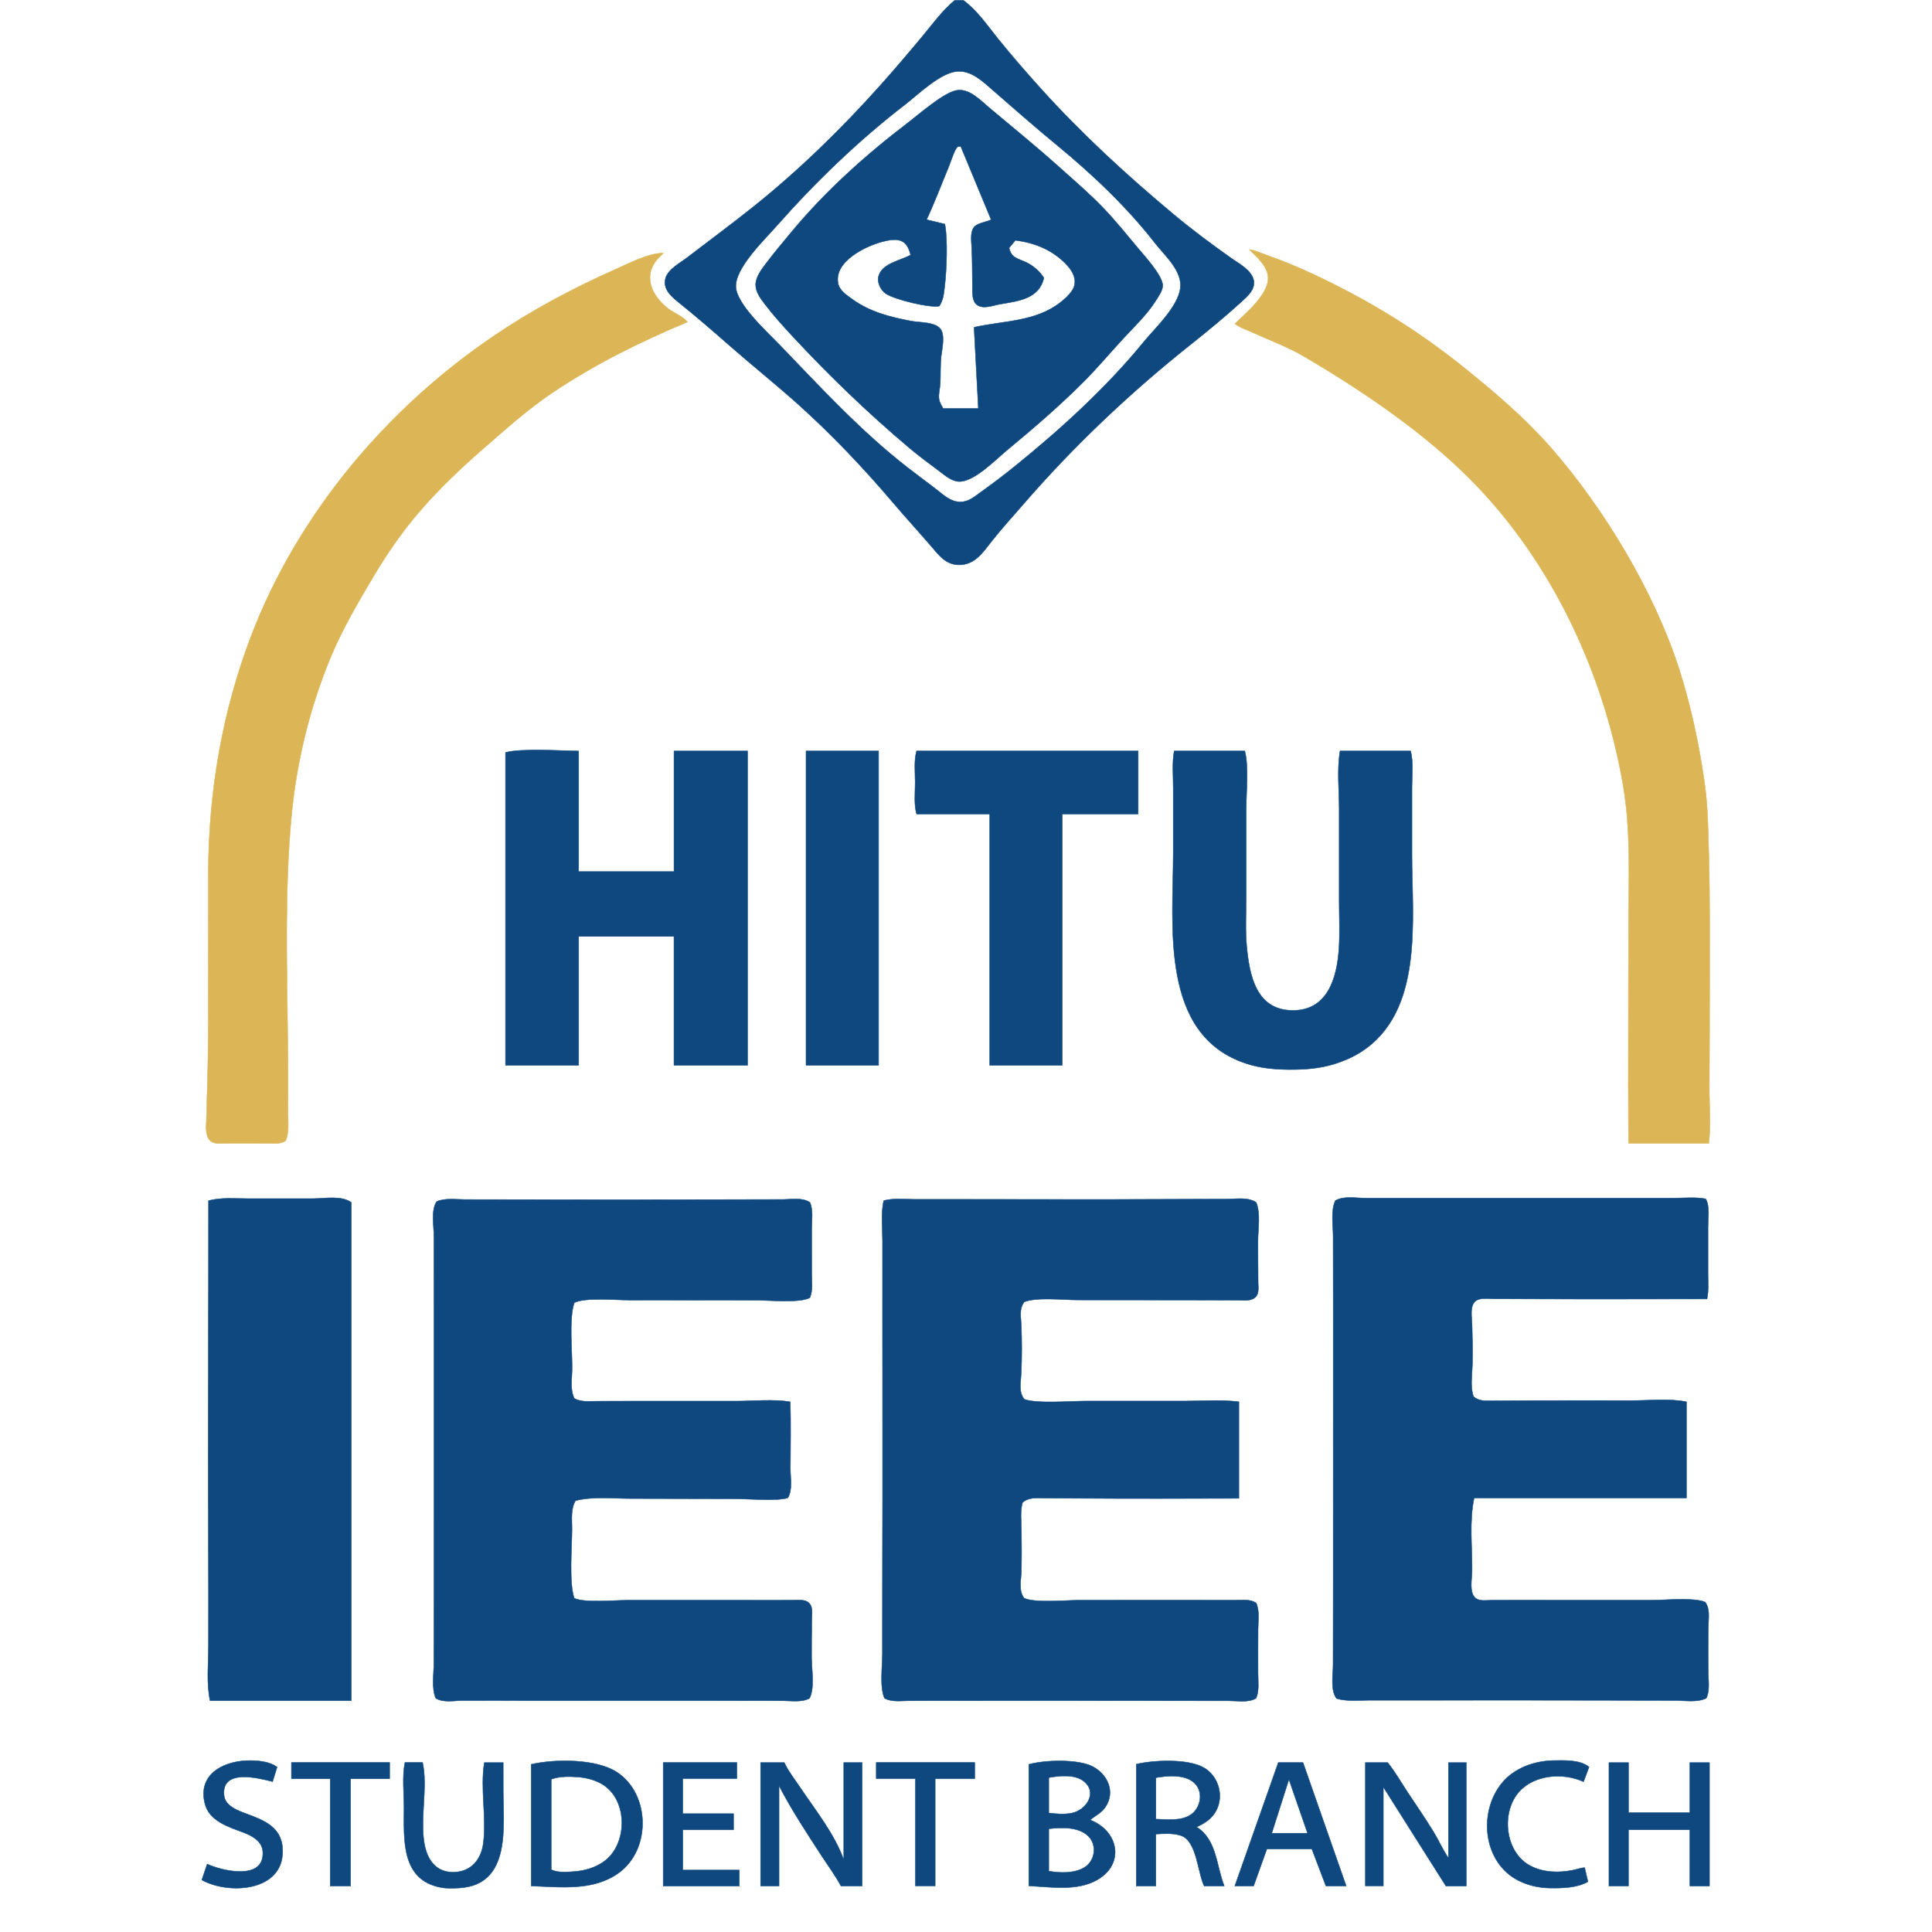
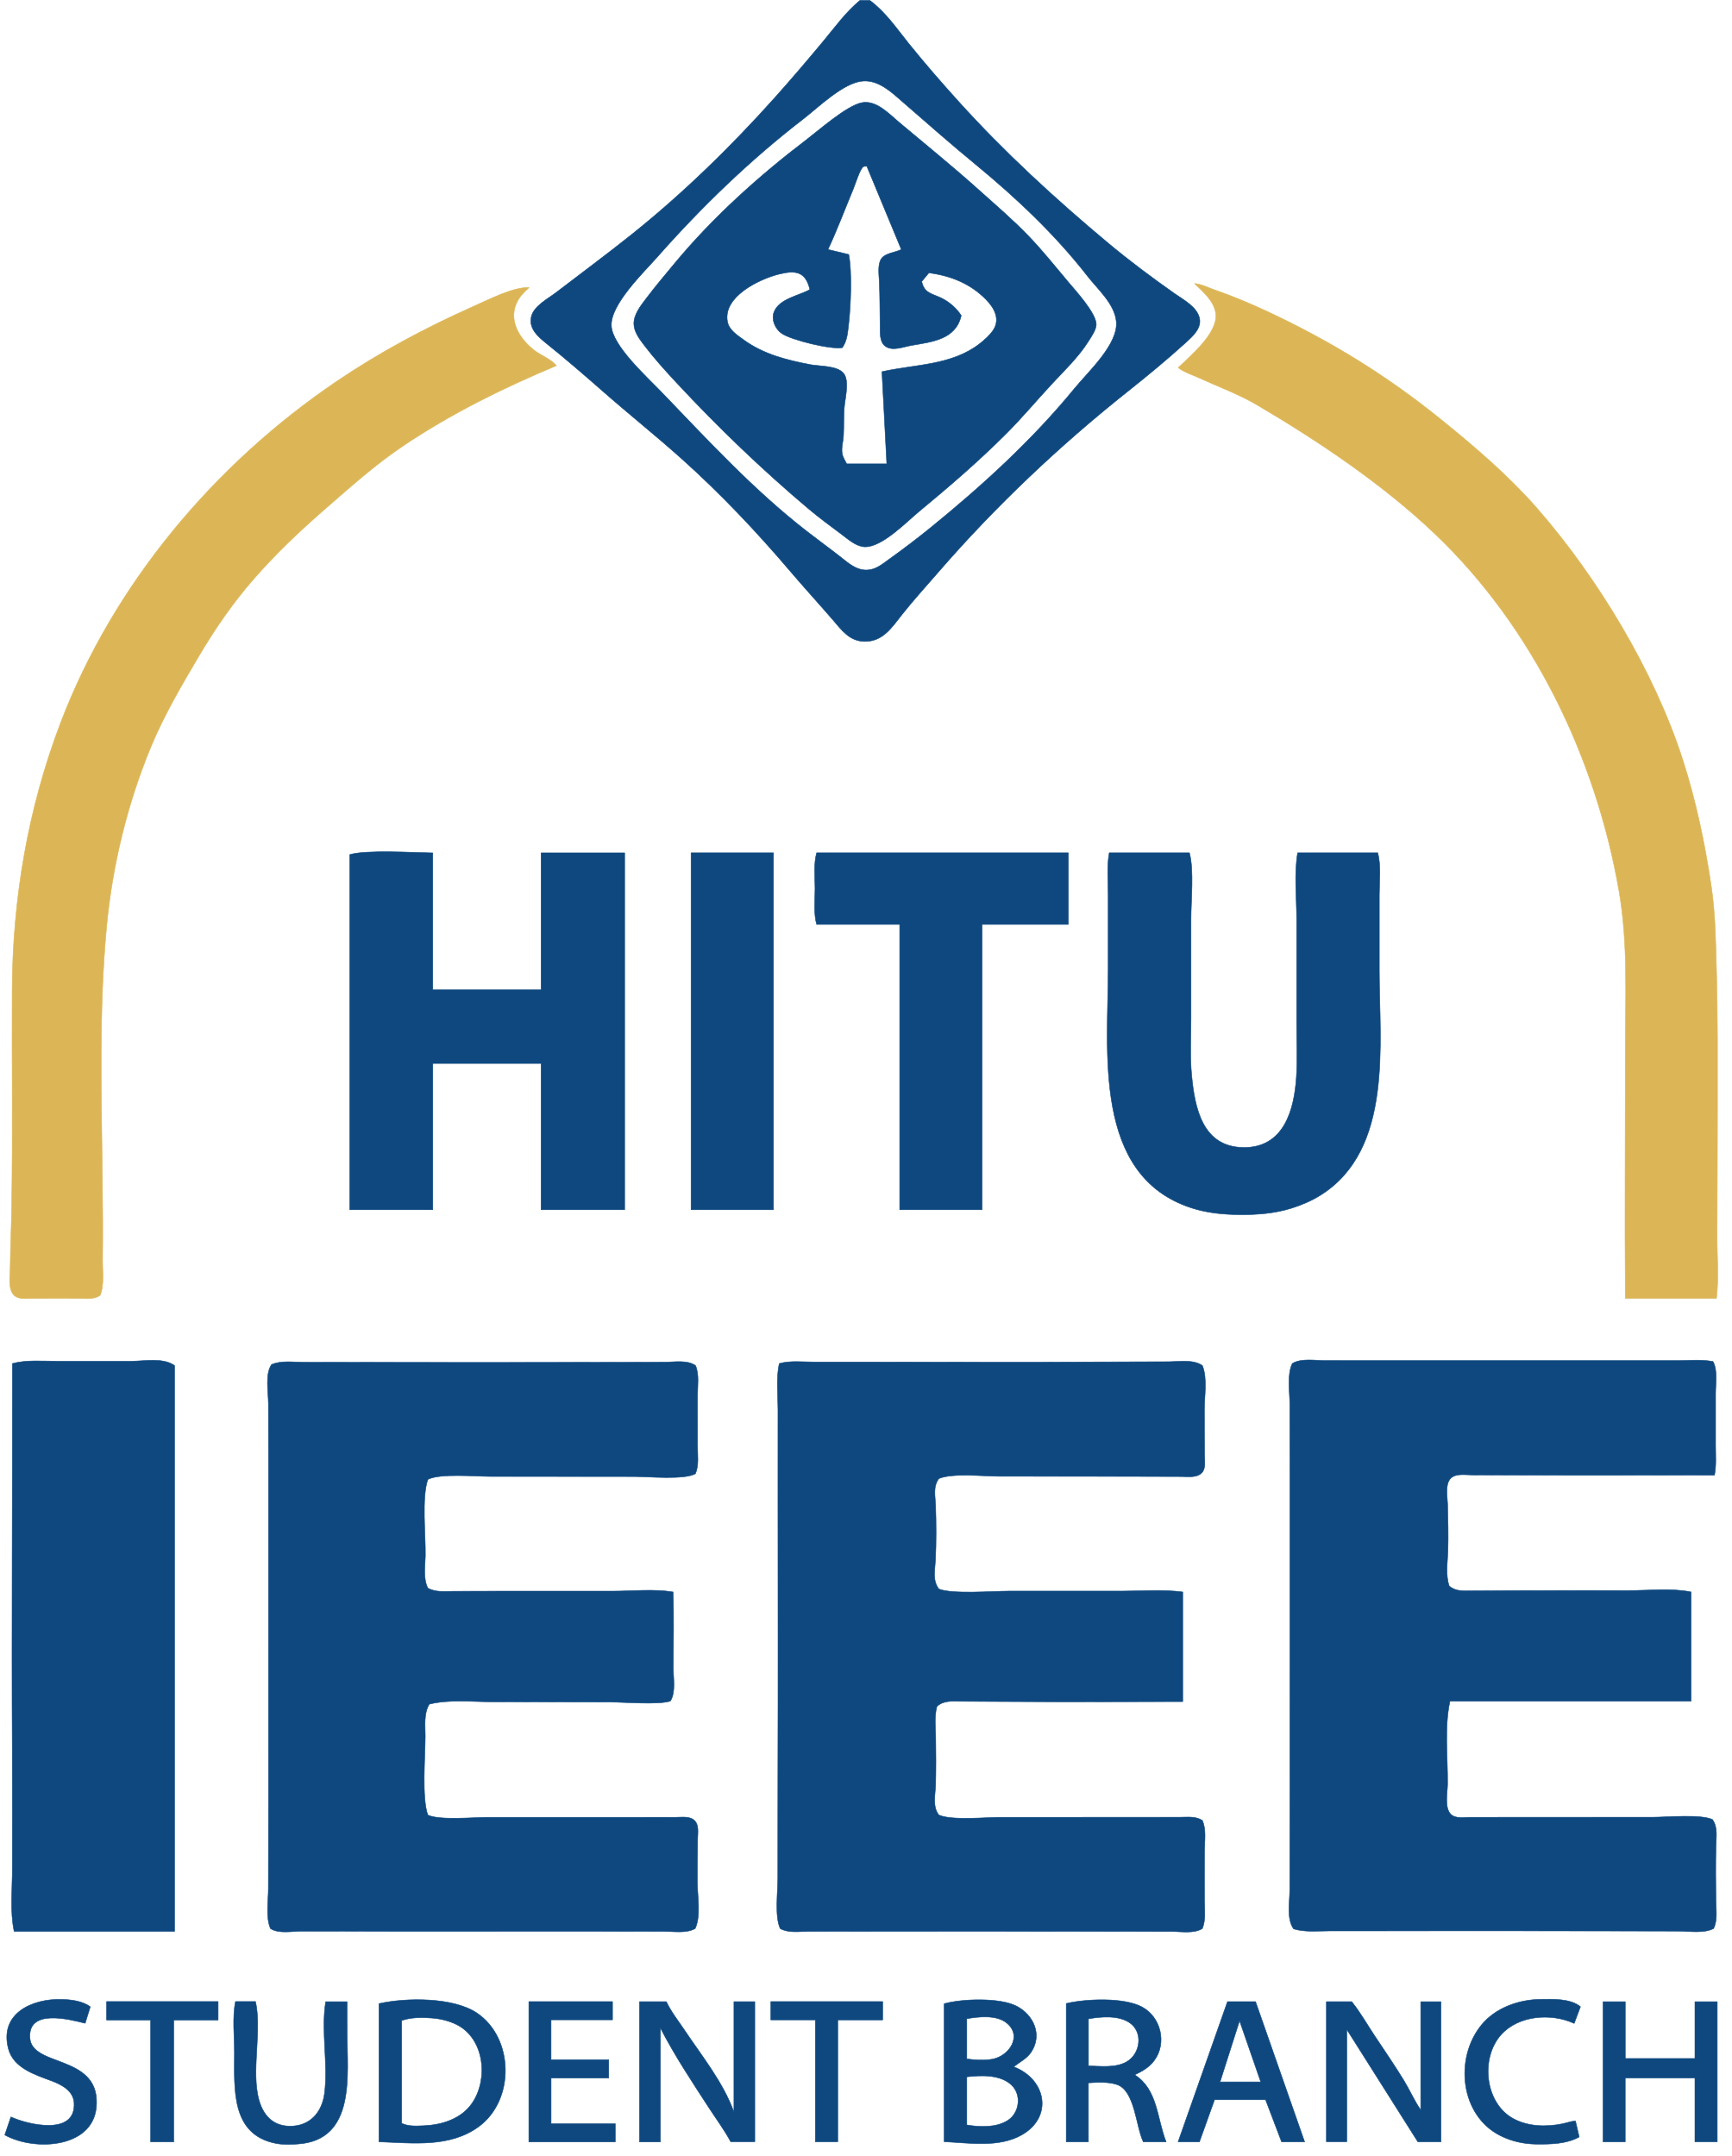
- <svg xmlns="http://www.w3.org/2000/svg" viewBox="0 0 1095 1095" width="1095" height="1095">
-   <path d="M541.13 0.17C542.75 0.17 544.37 0.17 545.99 0.17C553.9 5.98 559.44 14.27 565.58 21.88C573.44 31.62 581.68 41.1 590.07 50.39C613.21 76.02 638.62 99.33 665.09 121.43C675.64 130.24 686.81 138.56 698.04 146.47C702.39 149.54 709.34 153.13 710.55 158.86C711.63 163.94 706.94 168.01 703.58 171.07C694.34 179.47 684.55 187.54 674.77 195.31C640.67 222.41 608.64 252.7 580.12 285.64C574.1 292.59 567.82 299.46 562.12 306.68C557.01 313.14 552.57 320.19 543.5 320.13C535.85 320.07 531.98 314.46 527.4 309.14C520.45 301.09 513.27 293.27 506.38 285.16C489.6 265.43 471.65 246.43 452.35 229.13C439.31 217.45 425.63 206.55 412.5 195C403.48 187.07 394.24 179.11 384.89 171.59C380.62 168.16 375.5 163.92 377.21 157.7C378.62 152.59 385.59 148.97 389.49 145.98C401.94 136.43 414.55 127.11 426.82 117.32C452.68 96.68 476.88 73.07 498.93 48.4C507.13 39.23 515.08 29.86 522.95 20.41C528.85 13.31 534.06 6.01 541.13 0.17ZM542.69 40.45C532.98 41.1 520.45 53.51 512.84 59.37C486.35 79.79 462.02 103.29 439.89 128.36C433.08 136.07 416.68 151.84 417.06 162.5C417.4 172.36 434.62 187.94 441.46 195.05C464.89 219.38 487.73 244.27 514.44 265.04C520.07 269.42 525.86 273.59 531.47 278C535.31 281.03 539.24 284.59 544.48 284.49C548.98 284.4 552.21 281.58 555.65 279.11C562.62 274.11 569.42 268.97 576.09 263.56C601.92 242.59 627.14 219.58 648.26 193.75C655.02 185.49 670.04 171.8 669.02 160.5C668.22 151.71 659.77 144.38 654.66 137.81C638.65 117.25 619.26 98.89 599.16 82.35C586.77 72.16 574.64 61.51 562.55 50.97C557.05 46.18 550.58 39.93 542.69 40.45ZM541.72 51.31C549.02 49.64 555.47 56.68 560.56 60.97C573.77 72.09 587.2 82.91 600.05 94.46C608.64 102.18 617.47 109.68 625.47 118.04C632.33 125.21 638.56 132.99 644.93 140.59C648.76 145.16 658.5 155.72 658.99 161.54C659.22 164.38 656.48 168.14 655.01 170.49C650.3 178.02 643.05 184.99 637 191.48C629.28 199.78 622.04 208.49 614.01 216.51C600.35 230.18 585.6 242.88 570.71 255.18C564.34 260.43 552.1 273.2 543.5 272.91C539.38 272.77 535.53 269.4 532.41 267.04C526.73 262.75 520.96 258.57 515.51 253.98C492.11 234.22 470.41 213.4 449.54 190.96C443.95 184.95 438.31 178.71 433.35 172.18C431.05 169.15 428.3 165.51 428.29 161.5C428.29 156.79 431.79 152.48 434.46 148.94C439.04 142.88 443.92 137.12 448.77 131.27C467.79 108.38 490.66 87.81 514.29 69.82C520.81 64.85 534.15 53.03 541.72 51.31ZM544.5 82.91C543.4 83.3 543.74 82.67 542.75 83.24C541.2 84.13 538.62 92.3 537.79 94.31C533.59 104.36 529.77 114.64 525.15 124.5C528.6 125.33 532.05 126.17 535.5 127C537.23 135.32 536.51 153.12 535.46 161.85C534.95 166.13 534.78 169.82 532.33 173.5C526.87 174.6 506.91 169.73 502.08 166.43C498.83 164.21 496.76 159.52 498.22 155.72C500.79 149.01 510.74 147.59 516.11 144.5C513.96 135.44 508.95 134.73 500.45 136.89C490.84 139.34 472.7 148.02 474.98 160.48C475.75 164.66 479.78 167.22 482.96 169.52C492.99 176.83 504.48 179.7 516.5 181.99C521.04 182.85 529.97 182.41 533.04 186.46C535.71 189.98 533.95 197.69 533.45 201.8C532.82 207.03 533.19 212.26 532.89 217.5C532.72 220.4 531.75 223.44 532.24 226.34C532.53 228.1 533.69 229.96 534.5 231.5C541.17 231.5 547.83 231.5 554.5 231.5C553.69 216.17 552.88 200.83 552.07 185.5C568.56 181.77 586.85 182.47 600.93 171.46C603.24 169.66 605.79 167.38 607.46 164.96C611.31 159.39 608.16 153.71 604.02 149.49C596.18 141.51 586.47 137.62 575.5 136.18C574.31 137.62 573.12 139.06 571.93 140.5C573.17 146.33 576.94 146.45 581.73 148.74C585.58 150.59 589.41 153.89 591.64 157.5C588.93 169.51 577.04 170.61 566.75 172.4C562.83 173.08 557.3 175.42 553.73 172.77C550.77 170.56 551.21 165.8 551.15 162.5C551.02 155.16 551.1 147.83 550.75 140.5C550.6 137.21 549.84 132.14 551.72 129.21C553.63 126.26 558.87 126.02 561.74 124.5C555.99 110.64 550.25 96.77 544.5 82.91ZM327.96 425.66C327.96 448.44 327.96 471.21 327.96 493.98C345.97 493.98 363.98 493.98 381.99 493.98C381.99 471.2 381.99 448.42 381.99 425.64C395.89 425.64 409.79 425.64 423.69 425.64C423.69 485.01 423.69 544.39 423.69 603.76C409.79 603.76 395.88 603.76 381.98 603.76C381.98 579.42 381.98 555.08 381.98 530.74C363.98 530.74 345.97 530.74 327.97 530.74C327.97 555.08 327.97 579.42 327.97 603.76C314.15 603.76 300.33 603.76 286.51 603.76C286.51 544.67 286.51 485.59 286.51 426.5C294.93 424.02 317.99 425.53 327.96 425.66ZM456.84 425.62C470.55 425.62 484.25 425.62 497.96 425.62C497.96 485 497.96 544.38 497.96 603.76C484.25 603.76 470.55 603.76 456.84 603.76C456.84 544.38 456.84 485 456.84 425.62ZM519.5 425.62C561.36 425.62 603.22 425.62 645.08 425.62C645.08 437.53 645.08 449.44 645.08 461.35C630.74 461.35 616.39 461.35 602.05 461.35C602.05 508.82 602.05 556.29 602.05 603.76C588.35 603.76 574.64 603.76 560.94 603.76C560.94 556.29 560.94 508.82 560.94 461.35C547.13 461.35 533.31 461.35 519.5 461.35C517.92 455.81 518.69 449.34 518.69 443.5C518.69 437.65 517.93 431.18 519.5 425.62ZM665.5 425.62C678.83 425.62 692.17 425.62 705.5 425.62C707.85 434.26 706.29 449.06 706.29 458.5C706.29 475.17 706.29 491.83 706.29 508.5C706.29 517.8 705.73 527.3 706.61 536.56C708.16 552.81 711.91 572.48 732.51 572.67C752.64 572.86 757.82 553.94 758.88 537.5C759.45 528.56 759 519.46 759 510.5C759 493.17 759 475.83 759 458.5C759 447.83 757.69 436.1 759.5 425.62C772.83 425.62 786.17 425.62 799.5 425.62C801.18 432.1 800.25 439.73 800.25 446.5C800.25 459.17 800.25 471.83 800.25 484.5C800.25 521.02 807.22 573.72 770.96 596.46C766.46 599.28 761.51 601.4 756.46 602.98C748.05 605.62 739.27 606.28 730.5 606.2C722.39 606.13 714.35 605.38 706.6 602.87C656.96 586.83 664.96 524.45 664.96 483.5C664.96 471.17 664.96 458.83 664.96 446.5C664.96 439.65 664.25 432.31 665.5 425.62ZM199.1 681.5C199.1 775.63 199.1 869.76 199.1 963.89C172.42 963.89 145.74 963.89 119.06 963.89C116.92 953.99 118.16 942.63 118.16 932.5C118.16 913.17 118.24 893.83 118.13 874.5C117.79 809.84 118.28 745.17 118.19 680.5C125.32 678.58 133.15 679.34 140.5 679.34C152.83 679.34 165.17 679.38 177.5 679.34C184.24 679.31 193.39 677.44 199.1 681.5ZM966.77 679.5C969.19 683.93 968.05 690.45 968.05 695.5C968.05 704.17 968.05 712.83 968.05 721.5C968.05 726.38 968.47 731.46 967.5 736.2C935.17 736.21 902.83 736.35 870.5 736.2C862.5 736.16 854.5 736.14 846.5 736.11C843.38 736.1 838.64 735.28 836.09 737.59C832.95 740.43 834.22 746.78 834.31 750.5C834.5 758.32 834.75 766.12 834.49 773.94C834.31 779.61 833.25 786.09 835.12 791.5C838.41 794.37 842.31 793.96 846.5 793.94C853.5 793.91 860.5 793.85 867.5 793.82C886.5 793.73 905.5 793.8 924.5 793.8C934.64 793.8 945.9 792.48 955.83 794.5C955.83 812.67 955.83 830.84 955.83 849C915.72 849 875.61 849 835.5 849C832.64 862.3 834.46 876.93 834.31 890.5C834.26 894.7 832.65 902.25 836 905.5C838.32 907.76 842.58 906.95 845.5 906.94C853.17 906.93 860.83 906.93 868.5 906.93C891.17 906.92 913.83 906.92 936.5 906.92C943.79 906.92 960.55 905.3 966.5 908.07C969.26 911.96 968.33 916.93 968.23 921.5C968.05 930.5 968.1 939.5 968.21 948.5C968.27 953.15 969.13 958.27 967.05 962.5C962.06 965.02 955.01 963.8 949.5 963.77C936.83 963.71 924.17 963.73 911.5 963.69C876.5 963.57 841.5 963.65 806.5 963.65C796.17 963.65 785.83 963.65 775.5 963.66C769.55 963.67 763.23 964.4 757.5 962.66C753.91 957.69 755.55 949.37 755.56 943.5C755.6 927.83 755.62 912.17 755.62 896.5C755.62 845.5 755.64 794.5 755.64 743.5C755.64 729.17 755.63 714.83 755.58 700.5C755.55 694.33 754.16 686.11 756.83 680.5C761.3 677.72 768.33 679.04 773.5 679.04C786.17 679.05 798.83 679.05 811.5 679.05C846.17 679.05 880.83 679.05 915.5 679.05C926.5 679.05 937.5 679.05 948.5 679.05C954.46 679.05 960.95 678.35 966.77 679.5ZM459.06 681.5C460.98 686 460.07 691.64 460.04 696.5C460.01 704.83 460.01 713.17 460.05 721.5C460.06 726.11 460.84 731.23 459.01 735.5C453.41 738.64 435.67 736.92 428.5 736.91C404.5 736.87 380.5 736.85 356.5 736.85C349.02 736.85 331.5 735.23 325.5 738.34C322.33 747.26 324.43 766.27 324.24 776.5C324.14 781.87 323.06 787.66 325.5 792.6C329.51 794.81 334.02 794.16 338.5 794.15C345.83 794.12 353.17 794.11 360.5 794.1C379.5 794.08 398.5 794.1 417.5 794.1C427.35 794.1 438.18 792.9 447.85 794.5C448.33 807.14 447.96 819.85 447.96 832.5C447.96 837.63 449.29 844.53 446.5 848.97C440.42 850.91 423.75 849.47 416.5 849.47C396.83 849.47 377.17 849.33 357.5 849.33C347.3 849.33 336.15 848.05 326.22 850.5C323.38 855.13 324.19 861.18 324.19 866.5C324.19 876.36 322.37 897.46 325.5 905.86C331.35 908.55 348.29 906.96 355.5 906.96C378.5 906.97 401.5 906.98 424.5 906.96C432.83 906.95 441.17 906.95 449.5 906.94C452.49 906.94 456.47 906.29 458.74 908.76C460.8 911 460.17 914.74 460.12 917.5C460.01 924.83 459.94 932.17 459.97 939.5C459.99 946.47 461.86 956.14 458.87 962.5C454.45 964.97 448.45 963.93 443.5 963.91C433.17 963.89 422.83 963.87 412.5 963.87C373.83 963.84 335.17 963.85 296.5 963.85C285.17 963.85 273.83 963.74 262.5 963.79C257.63 963.81 251.16 965.2 246.97 962.5C244.51 956.8 245.91 948.69 245.91 942.5C245.93 928.17 245.97 913.83 245.97 899.5C245.97 849.17 245.98 798.83 245.98 748.5C245.98 732.5 245.99 716.5 245.93 700.5C245.91 694.78 244.18 685.84 247.5 681.01C252.29 678.9 258.32 679.84 263.5 679.85C274.17 679.87 284.83 679.88 295.5 679.9C333.17 679.98 370.83 679.98 408.5 679.89C420.17 679.86 431.83 679.84 443.5 679.81C448.45 679.8 454.87 678.59 459.06 681.5ZM711.97 681.5C714.57 687.88 712.97 696.67 712.96 703.5C712.94 711.17 713.02 718.83 713.06 726.5C713.07 729.25 713.78 732.98 711.61 735.12C709.08 737.62 704.71 736.92 701.5 736.91C693.5 736.89 685.5 736.87 677.5 736.84C655.17 736.75 632.83 736.86 610.5 736.78C602.64 736.75 587.26 735.07 580.5 737.9C577.44 741.94 578.7 746.72 578.86 751.5C579.16 760.46 579.2 769.55 578.78 778.5C578.54 783.58 577.18 788.73 580.5 793.03C587.05 795.7 607.38 794.07 615.5 794.07C634.17 794.06 652.83 794.06 671.5 794.07C681.59 794.07 692.17 793.19 702.17 794.5C702.17 812.74 702.17 830.98 702.17 849.22C672.28 849.3 642.39 849.42 612.5 849.2C605.5 849.14 598.5 849.11 591.5 849.09C587.15 849.07 582.91 848.53 579.5 851.64C578.14 856.96 578.83 862.04 578.91 867.5C579.03 875.16 579.05 882.84 578.87 890.5C578.74 895.54 577.13 901.62 580.5 905.84C586.91 908.63 603.83 906.95 611.5 906.94C634.17 906.91 656.83 906.95 679.5 906.93C686.5 906.92 693.5 906.92 700.5 906.92C704.5 906.92 708.47 906.31 711.94 908.5C714 913 713.06 918.61 713.03 923.5C712.99 931.83 712.97 940.17 713.01 948.5C713.03 953.13 713.75 958.18 711.94 962.5C707.69 965.13 701.37 963.96 696.5 963.95C685.17 963.93 673.83 963.91 662.5 963.91C623.83 963.91 585.17 963.8 546.5 963.88C536.17 963.9 525.83 963.91 515.5 963.91C510.87 963.91 505.45 964.83 501.31 962.5C498.51 956.27 500.11 944.54 500.12 937.5C500.15 919.5 500.1 901.5 500.16 883.5C500.31 837.83 500.19 792.17 500.19 746.5C500.19 732.17 500.2 717.83 500.2 703.5C500.2 696.04 499.21 687.79 500.84 680.5C506.28 678.95 512.76 679.74 518.5 679.74C529.17 679.74 539.83 679.74 550.5 679.74C586.5 679.74 622.5 679.92 658.5 679.71C670.83 679.64 683.17 679.65 695.5 679.59C700.83 679.56 707.38 678.38 711.97 681.5ZM157.06 1001.5C156.21 1004.25 155.35 1007.01 154.5 1009.76C146.6 1007.79 125.47 1002.2 126.97 1017.5C127.49 1022.87 132.98 1025.37 137.39 1027.13C145.28 1030.26 155.29 1032.93 158.85 1041.65C159.9 1044.21 160.2 1046.75 160.18 1049.5C160.09 1072.16 129.48 1073.94 114.39 1065.5C115.4 1062.5 116.41 1059.5 117.43 1056.5C125.97 1060.42 149.94 1066.1 148.96 1049.5C148.6 1043.46 142.85 1040.44 137.88 1038.56C129.6 1035.45 118.7 1032.17 116.17 1022.41C111.6 1004.8 128.07 997.51 142.5 997.83C147.42 997.94 153 998.59 157.06 1001.5ZM301.08 1068.92C301.08 1045.93 301.08 1022.95 301.08 999.96C314.49 996.9 338.06 996.68 349.89 1004.58C368.47 1016.99 369.06 1048.07 350.85 1061.37C336.35 1071.97 317.83 1069.5 301.08 1068.92ZM617.86 1031.5C634.01 1037.67 637.64 1056.42 621.92 1065.43C610.42 1072.01 595.63 1069.45 583.11 1068.88C583.11 1045.92 583.11 1022.96 583.11 1000C592.03 997.48 610.95 996.88 619.3 1001.22C627.74 1005.61 632.25 1015.49 626.58 1024.09C624.32 1027.51 620.87 1029 617.86 1031.5ZM678.2 1035.5C689.74 1042.78 689.27 1057.33 693.88 1068.95C690.09 1068.95 686.29 1068.95 682.5 1068.95C678.72 1061.22 678.39 1043.29 669.23 1040.32C664.82 1038.89 659.64 1039.24 655.09 1039.5C655.09 1049.32 655.09 1059.13 655.09 1068.95C651.41 1068.95 647.72 1068.95 644.04 1068.95C644.04 1045.92 644.04 1022.9 644.04 999.88C653.89 997.54 672.78 996.75 681.87 1001.62C691.27 1006.67 694.42 1019.68 687.93 1028.38C685.41 1031.75 681.94 1033.75 678.2 1035.5ZM900.62 1001.5C899.58 1004.28 898.54 1007.05 897.5 1009.83C886.08 1004.56 869.73 1005.71 861 1015.5C850.55 1027.21 852.94 1049.69 867.15 1057.37C874.52 1061.36 883.44 1061.57 891.48 1059.95C893.76 1059.49 895.87 1058.67 898.13 1058.5C898.76 1061.17 899.38 1063.83 900 1066.5C893.61 1070.05 885.65 1070.16 878.5 1070.08C872.32 1070 866.2 1068.65 860.65 1065.85C840.59 1055.76 837.67 1027.31 851.15 1010.69C858.15 1002.05 869.73 998 880.5 997.81C886.62 997.71 895.68 997.34 900.62 1001.5ZM165.17 998.92C183.73 998.92 202.28 998.92 220.84 998.92C220.84 1001.99 220.84 1005.05 220.84 1008.12C213.46 1008.12 206.08 1008.12 198.7 1008.12C198.7 1028.4 198.7 1048.68 198.7 1068.95C194.85 1068.95 191 1068.95 187.15 1068.95C187.15 1048.68 187.15 1028.4 187.15 1008.12C179.82 1008.12 172.5 1008.12 165.17 1008.12C165.17 1005.05 165.17 1001.99 165.17 998.92ZM229.5 998.92C232.83 998.92 236.17 998.92 239.5 998.92C242.58 1012.68 237.95 1030.78 240.52 1044.96C242.11 1053.79 246.77 1060.96 256.5 1061.1C266.62 1061.24 272.78 1054.24 273.96 1044.5C275.78 1029.53 272.13 1013.86 274.5 999C278.07 999 281.63 999 285.2 999C285.21 1004.17 285.21 1009.33 285.21 1014.5C285.21 1035.04 289.84 1068.16 260.5 1070.03C257.02 1070.25 253.14 1070.39 249.71 1069.72C227.08 1065.35 228.98 1042.33 228.98 1024.5C228.98 1016.24 227.87 1006.96 229.5 998.92ZM417.63 998.95C417.63 1001.98 417.63 1005.01 417.63 1008.04C407.41 1008.04 397.19 1008.04 386.97 1008.04C386.97 1014.68 386.97 1021.31 386.97 1027.94C396.57 1027.94 406.16 1027.94 415.75 1027.94C415.75 1030.99 415.75 1034.03 415.75 1037.08C406.16 1037.08 396.57 1037.08 386.98 1037.08C386.98 1044.68 386.98 1052.27 386.98 1059.87C397.66 1059.87 408.34 1059.87 419.01 1059.87C419.01 1062.91 419.01 1065.94 419.01 1068.98C404.64 1068.98 390.26 1068.98 375.89 1068.98C375.89 1045.63 375.89 1022.29 375.89 998.95C389.8 998.95 403.72 998.95 417.63 998.95ZM431.09 998.98C435.56 998.98 440.03 998.98 444.5 998.98C446.8 1003.91 450.42 1008.48 453.47 1013.04C462.08 1025.89 473.03 1039.48 478.22 1054.11C478.22 1035.73 478.22 1017.35 478.22 998.98C481.7 998.98 485.17 998.98 488.64 998.98C488.64 1022.29 488.64 1045.6 488.64 1068.91C484.64 1068.91 480.63 1068.91 476.63 1068.91C473.46 1063.01 469.34 1057.45 465.67 1051.81C457.21 1038.81 448.66 1025.9 441.53 1012.1C441.53 1031.05 441.53 1050 441.53 1068.96C438.05 1068.96 434.57 1068.96 431.09 1068.96C431.09 1045.63 431.09 1022.31 431.09 998.98ZM552.44 998.94C552.44 1001.99 552.44 1005.04 552.44 1008.09C544.97 1008.09 537.5 1008.09 530.03 1008.09C530.03 1028.36 530.03 1048.63 530.03 1068.9C526.3 1068.9 522.57 1068.9 518.84 1068.9C518.84 1048.62 518.84 1028.35 518.84 1008.08C511.43 1008.08 504.03 1008.08 496.62 1008.08C496.62 1005.03 496.62 1001.99 496.62 998.94C515.23 998.94 533.83 998.94 552.44 998.94ZM724.5 998.96C729.17 998.96 733.83 998.96 738.5 998.96C746.66 1022.29 754.82 1045.62 762.99 1068.95C759.16 1068.95 755.33 1068.95 751.5 1068.95C748.83 1061.94 746.17 1054.93 743.5 1047.92C735.01 1047.92 726.53 1047.92 718.04 1047.92C715.53 1054.93 713.01 1061.94 710.5 1068.95C706.95 1068.95 703.4 1068.95 699.85 1068.95C708.06 1045.62 716.28 1022.29 724.5 998.96ZM786.5 998.98C790.83 1004.36 794.31 1010.58 798.15 1016.33C802.97 1023.54 807.86 1030.72 812.41 1038.12C815.39 1042.99 817.75 1048.43 820.93 1053.05C820.93 1035.03 820.93 1017.01 820.93 998.99C824.3 998.99 827.67 998.99 831.04 998.99C831.04 1022.31 831.04 1045.63 831.04 1068.94C827.19 1068.94 823.35 1068.94 819.5 1068.94C807.68 1050.24 795.86 1031.54 784.03 1012.84C784.03 1031.52 784.03 1050.21 784.03 1068.89C780.64 1068.89 777.24 1068.89 773.85 1068.89C773.85 1045.58 773.85 1022.28 773.85 998.98C778.06 998.98 782.28 998.98 786.5 998.98ZM922.98 998.99C922.98 1008.44 922.98 1017.89 922.98 1027.34C934.57 1027.34 946.16 1027.34 957.75 1027.34C957.75 1017.89 957.75 1008.45 957.75 999C961.46 999 965.17 999 968.88 999C968.88 1022.31 968.88 1045.62 968.88 1068.94C965.17 1068.94 961.46 1068.94 957.75 1068.94C957.75 1058.31 957.75 1047.69 957.75 1037.07C946.15 1037.07 934.55 1037.07 922.96 1037.07C922.96 1047.69 922.96 1058.32 922.96 1068.95C919.27 1068.95 915.59 1068.95 911.9 1068.95C911.9 1045.63 911.9 1022.31 911.9 998.99C915.6 998.99 919.29 998.99 922.98 998.99ZM312.41 1059.66C315.78 1061.3 319.72 1061.04 323.5 1060.88C332.47 1060.5 342.01 1057.53 347.4 1049.89C355.87 1037.9 353.82 1017.5 340.01 1010.49C336.14 1008.53 331.82 1007.49 327.5 1007.16C322.48 1006.77 317.18 1006.75 312.41 1008.4C312.41 1025.49 312.41 1042.57 312.41 1059.66ZM594.41 1027.55C598.52 1028.09 603.14 1028.42 607.27 1027.65C615.62 1026.08 622.48 1015.89 614.08 1009.43C608.98 1005.51 600.29 1006.44 594.41 1007.5C594.41 1014.18 594.41 1020.86 594.41 1027.55ZM655.12 1031.02C661.28 1031.18 668.8 1032.18 674.35 1028.88C681 1024.92 682.56 1014.38 675.84 1009.62C670.26 1005.66 661.46 1006.43 655.12 1007.55C655.12 1015.37 655.12 1023.19 655.12 1031.02ZM730.52 1008.5C727.27 1018.68 724.02 1028.85 720.78 1039.03C727.55 1039.03 734.32 1039.03 741.1 1039.03C737.57 1028.85 734.04 1018.68 730.52 1008.5ZM594.41 1060.5C600.84 1061.6 608.96 1061.93 614.76 1058.31C620.67 1054.62 621.94 1045.65 616.83 1040.67C611.25 1035.24 601.46 1035.68 594.41 1036.5C594.41 1044.5 594.41 1052.5 594.41 1060.5Z" fill="#0e487f" fill-rule="evenodd" stroke="#0e487f" stroke-width="0.25" stroke-linejoin="round" />
-   <path d="M968.5 647.97C953.34 647.97 938.17 647.97 923.01 647.97C922.69 606.82 923.02 565.65 923.02 524.5C923.02 497.84 924.45 470.92 919.84 444.54C908.29 378.4 877.12 313.24 828.03 266.47C802.15 241.81 770.1 220.26 739.34 202.15C730.02 196.66 719.83 192.97 710.03 188.48C706.6 186.91 702.88 185.81 699.91 183.5C706.21 177.38 719.67 166.24 718.66 156.68C717.98 150.33 712.3 145.67 708.07 141.5C711.39 141.8 714.65 143.46 717.86 144.58C727.07 147.79 735.97 151.5 744.81 155.65C776.37 170.46 804.03 187.5 831.11 209.41C847.89 223 864.66 237.31 878.92 253.61C909.16 288.19 937.41 335.06 951.56 378.83C958.24 399.48 962.78 421.09 965.93 442.52C968.03 456.76 968.15 471.13 968.53 485.51C969.14 508.17 968.98 530.84 968.98 553.5C968.98 574.5 968.86 595.5 968.8 616.5C968.77 626.85 969.71 637.71 968.5 647.97ZM376 143.5C373.91 145.46 371.83 147.4 370.42 149.92C365.13 159.38 371.02 168.94 378.67 174.88C382.06 177.5 387.08 179.24 389.62 182.5C362.89 193.71 337.16 206.38 313.08 222.58C299.08 232 286.53 243.3 273.83 254.35C261.37 265.19 249.39 276.6 238.53 289.05C228.35 300.72 219.38 313.7 211.5 327.01C202.71 341.84 193.91 356.79 187.29 372.77C175.54 401.13 168.06 431.96 165.19 462.5C161.24 504.55 162.67 547.25 163.09 589.5C163.22 602.5 163.35 615.5 163.18 628.5C163.1 634.15 164.15 641.31 161.93 646.5C158.87 648.61 155.13 647.99 151.5 647.99C143.83 647.99 136.17 647.95 128.5 647.97C124.93 647.98 120.29 648.92 118.16 645.33C116.05 641.78 117.05 636.42 117.09 632.5C117.21 622.5 117.66 612.5 117.82 602.5C118.4 566.51 117.91 530.49 118.06 494.5C118.26 448.61 125.89 403.64 142.25 360.7C168.59 291.57 218.97 231.68 279.88 190.4C301.54 175.71 324.47 163.49 348.36 152.86C355.78 149.56 368.07 143.17 376 143.5Z" fill="#dcb656" fill-rule="evenodd" stroke="#dcb656" stroke-width="0.25" stroke-linejoin="round" />
+ <svg xmlns="http://www.w3.org/2000/svg" viewBox="112 0 864 1076">
+   <path fill="#0e487f" fill-rule="evenodd" stroke="#0e487f" stroke-linejoin="round" stroke-width=".25" d="M541.13.17h4.86c7.91 5.81 13.45 14.1 19.59 21.71 7.86 9.74 16.1 19.22 24.49 28.51 23.14 25.63 48.55 48.94 75.02 71.04 10.55 8.81 21.72 17.13 32.95 25.04 4.35 3.07 11.3 6.66 12.51 12.39 1.08 5.08-3.61 9.15-6.97 12.21-9.24 8.4-19.03 16.47-28.81 24.24-34.1 27.1-66.13 57.39-94.65 90.33-6.02 6.95-12.3 13.82-18 21.04-5.11 6.46-9.55 13.51-18.62 13.45-7.65-.06-11.52-5.67-16.1-10.99-6.95-8.05-14.13-15.87-21.02-23.98-16.78-19.73-34.73-38.73-54.03-56.03-13.04-11.68-26.72-22.58-39.85-34.13-9.02-7.93-18.26-15.89-27.61-23.41-4.27-3.43-9.39-7.67-7.68-13.89 1.41-5.11 8.38-8.73 12.28-11.72 12.45-9.55 25.06-18.87 37.33-28.66 25.86-20.64 50.06-44.25 72.11-68.92 8.2-9.17 16.15-18.54 24.02-27.99 5.9-7.1 11.11-14.4 18.18-20.24Zm1.56 40.28c-9.71.65-22.24 13.06-29.85 18.92-26.49 20.42-50.82 43.92-72.95 68.99-6.81 7.71-23.21 23.48-22.83 34.14.34 9.86 17.56 25.44 24.4 32.55 23.43 24.33 46.27 49.22 72.98 69.99 5.63 4.38 11.42 8.55 17.03 12.96 3.84 3.03 7.77 6.59 13.01 6.49 4.5-.09 7.73-2.91 11.17-5.38 6.97-5 13.77-10.14 20.44-15.55 25.83-20.97 51.05-43.98 72.17-69.81 6.76-8.26 21.78-21.95 20.76-33.25-.8-8.79-9.25-16.12-14.36-22.69-16.01-20.56-35.4-38.92-55.5-55.46-12.39-10.19-24.52-20.84-36.61-31.38-5.5-4.79-11.97-11.04-19.86-10.52Zm-.97 10.86c7.3-1.67 13.75 5.37 18.84 9.66 13.21 11.12 26.64 21.94 39.49 33.49 8.59 7.72 17.42 15.22 25.42 23.58 6.86 7.17 13.09 14.95 19.46 22.55 3.83 4.57 13.57 15.13 14.06 20.95.23 2.84-2.51 6.6-3.98 8.95-4.71 7.53-11.96 14.5-18.01 20.99-7.72 8.3-14.96 17.01-22.99 25.03-13.66 13.67-28.41 26.37-43.3 38.67-6.37 5.25-18.61 18.02-27.21 17.73-4.12-.14-7.97-3.51-11.09-5.87-5.68-4.29-11.45-8.47-16.9-13.06-23.4-19.76-45.1-40.58-65.97-63.02-5.59-6.01-11.23-12.25-16.19-18.78-2.3-3.03-5.05-6.67-5.06-10.68 0-4.71 3.5-9.02 6.17-12.56 4.58-6.06 9.46-11.82 14.31-17.67 19.02-22.89 41.89-43.46 65.52-61.45 6.52-4.97 19.86-16.79 27.43-18.51Zm2.78 31.6c-1.1.39-.76-.24-1.75.33-1.55.89-4.13 9.06-4.96 11.07-4.2 10.05-8.02 20.33-12.64 30.19 3.45.83 6.9 1.67 10.35 2.5 1.73 8.32 1.01 26.12-.04 34.85-.51 4.28-.68 7.97-3.13 11.65-5.46 1.1-25.42-3.77-30.25-7.07-3.25-2.22-5.32-6.91-3.86-10.71 2.57-6.71 12.52-8.13 17.89-11.22-2.15-9.06-7.16-9.77-15.66-7.61-9.61 2.45-27.75 11.13-25.47 23.59.77 4.18 4.8 6.74 7.98 9.04 10.03 7.31 21.52 10.18 33.54 12.47 4.54.86 13.47.42 16.54 4.47 2.67 3.52.91 11.23.41 15.34-.63 5.23-.26 10.46-.56 15.7-.17 2.9-1.14 5.94-.65 8.84.29 1.76 1.45 3.62 2.26 5.16h20l-2.43-46c16.49-3.73 34.78-3.03 48.86-14.04 2.31-1.8 4.86-4.08 6.53-6.5 3.85-5.57.7-11.25-3.44-15.47-7.84-7.98-17.55-11.87-28.52-13.31l-3.57 4.32c1.24 5.83 5.01 5.95 9.8 8.24 3.85 1.85 7.68 5.15 9.91 8.76-2.71 12.01-14.6 13.11-24.89 14.9-3.92.68-9.45 3.02-13.02.37-2.96-2.21-2.52-6.97-2.58-10.27-.13-7.34-.05-14.67-.4-22-.15-3.29-.91-8.36.97-11.29 1.91-2.95 7.15-3.19 10.02-4.71-5.75-13.86-11.49-27.73-17.24-41.59ZM327.96 425.66v68.32h54.03v-68.34h41.7v178.12h-41.71v-73.02h-54.01v73.02h-41.46V426.5c8.42-2.48 31.48-.97 41.45-.84Zm128.88-.04h41.12v178.14h-41.12zm62.66 0h125.58v35.73h-43.03v142.41h-41.11V461.35H519.5c-1.58-5.54-.81-12.01-.81-17.85 0-5.85-.76-12.32.81-17.88Zm146 0h40c2.35 8.64.79 23.44.79 32.88v50c0 9.3-.56 18.8.32 28.06 1.55 16.25 5.3 35.92 25.9 36.11 20.13.19 25.31-18.73 26.37-35.17.57-8.94.12-18.04.12-27v-52c0-10.67-1.31-22.4.5-32.88h40c1.68 6.48.75 14.11.75 20.88v38c0 36.52 6.97 89.22-29.29 111.96-4.5 2.82-9.45 4.94-14.5 6.52-8.41 2.64-17.19 3.3-25.96 3.22-8.11-.07-16.15-.82-23.9-3.33-49.64-16.04-41.64-78.42-41.64-119.37v-37c0-6.85-.71-14.19.54-20.88ZM199.1 681.5v282.39h-80.04c-2.14-9.9-.9-21.26-.9-31.39 0-19.33.08-38.67-.03-58-.34-64.66.15-129.33.06-194 7.13-1.92 14.96-1.16 22.31-1.16 12.33 0 24.67.04 37 0 6.74-.03 15.89-1.9 21.6 2.16Zm767.67-2c2.42 4.43 1.28 10.95 1.28 16v26c0 4.88.42 9.96-.55 14.7-32.33.01-64.67.15-97 0-8-.04-16-.06-24-.09-3.12-.01-7.86-.83-10.41 1.48-3.14 2.84-1.87 9.19-1.78 12.91.19 7.82.44 15.62.18 23.44-.18 5.67-1.24 12.15.63 17.56 3.29 2.87 7.19 2.46 11.38 2.44 7-.03 14-.09 21-.12 19-.09 38-.02 57-.02 10.14 0 21.4-1.32 31.33.7V849H835.5c-2.86 13.3-1.04 27.93-1.19 41.5-.05 4.2-1.66 11.75 1.69 15 2.32 2.26 6.58 1.45 9.5 1.44 7.67-.01 15.33-.01 23-.01 22.67-.01 45.33-.01 68-.01 7.29 0 24.05-1.62 30 1.15 2.76 3.89 1.83 8.86 1.73 13.43-.18 9-.13 18-.02 27 .06 4.65.92 9.77-1.16 14-4.99 2.52-12.04 1.3-17.55 1.27-12.67-.06-25.33-.04-38-.08-35-.12-70-.04-105-.04-10.33 0-20.67 0-31 .01-5.95.01-12.27.74-18-1-3.59-4.97-1.95-13.29-1.94-19.16.04-15.67.06-31.33.06-47 0-51 .02-102 .02-153 0-14.33-.01-28.67-.06-43-.03-6.17-1.42-14.39 1.25-20 4.47-2.78 11.5-1.46 16.67-1.46 12.67.01 25.33.01 38 .01h137c5.96 0 12.45-.7 18.27.45Zm-507.71 2c1.92 4.5 1.01 10.14.98 15-.03 8.33-.03 16.67.01 25 .01 4.61.79 9.73-1.04 14-5.6 3.14-23.34 1.42-30.51 1.41q-36-.06-72-.06c-7.48 0-25-1.62-31 1.49-3.17 8.92-1.07 27.93-1.26 38.16-.1 5.37-1.18 11.16 1.26 16.1 4.01 2.21 8.52 1.56 13 1.55 7.33-.03 14.67-.04 22-.05 19-.02 38 0 57 0 9.85 0 20.68-1.2 30.35.4.48 12.64.11 25.35.11 38 0 5.13 1.33 12.03-1.46 16.47-6.08 1.94-22.75.5-30 .5-19.67 0-39.33-.14-59-.14-10.2 0-21.35-1.28-31.28 1.17-2.84 4.63-2.03 10.68-2.03 16 0 9.86-1.82 30.96 1.31 39.36 5.85 2.69 22.79 1.1 30 1.1 23 .01 46 .02 69 0 8.33-.01 16.67-.01 25-.02 2.99 0 6.97-.65 9.24 1.82 2.06 2.24 1.43 5.98 1.38 8.74-.11 7.33-.18 14.67-.15 22 .02 6.97 1.89 16.64-1.1 23-4.42 2.47-10.42 1.43-15.37 1.41-10.33-.02-20.67-.04-31-.04-38.67-.03-77.33-.02-116-.02-11.33 0-22.67-.11-34-.06-4.87.02-11.34 1.41-15.53-1.29-2.46-5.7-1.06-13.81-1.06-20 .02-14.33.06-28.67.06-43 0-50.33.01-100.67.01-151 0-16 .01-32-.05-48-.02-5.72-1.75-14.66 1.57-19.49 4.79-2.11 10.82-1.17 16-1.16 10.67.02 21.33.03 32 .05 37.67.08 75.33.08 113-.01 11.67-.03 23.33-.05 35-.08 4.95-.01 11.37-1.22 15.56 1.69Zm252.91 0c2.6 6.38 1 15.17.99 22-.02 7.67.06 15.33.1 23 .01 2.75.72 6.48-1.45 8.62-2.53 2.5-6.9 1.8-10.11 1.79-8-.02-16-.04-24-.07-22.33-.09-44.67.02-67-.06-7.86-.03-23.24-1.71-30 1.12-3.06 4.04-1.8 8.82-1.64 13.6.3 8.96.34 18.05-.08 27-.24 5.08-1.6 10.23 1.72 14.53 6.55 2.67 26.88 1.04 35 1.04 18.67-.01 37.33-.01 56 0 10.09 0 20.67-.88 30.67.43v54.72c-29.89.08-59.78.2-89.67-.02-7-.06-14-.09-21-.11-4.35-.02-8.59-.56-12 2.55-1.36 5.32-.67 10.4-.59 15.86.12 7.66.14 15.34-.04 23-.13 5.04-1.74 11.12 1.63 15.34 6.41 2.79 23.33 1.11 31 1.1 22.67-.03 45.33.01 68-.01 7-.01 14-.01 21-.01 4 0 7.97-.61 11.44 1.58 2.06 4.5 1.12 10.11 1.09 15-.04 8.33-.06 16.67-.02 25 .02 4.63.74 9.68-1.07 14-4.25 2.63-10.57 1.46-15.44 1.45-11.33-.02-22.67-.04-34-.04-38.67 0-77.33-.11-116-.03-10.33.02-20.67.03-31 .03-4.63 0-10.05.92-14.19-1.41-2.8-6.23-1.2-17.96-1.19-25 .03-18-.02-36 .04-54 .15-45.67.03-91.33.03-137 0-14.33.01-28.67.01-43 0-7.46-.99-15.71.64-23 5.44-1.55 11.92-.76 17.66-.76h32c36 0 72 .18 108-.03 12.33-.07 24.67-.06 37-.12 5.33-.03 11.88-1.21 16.47 1.91Zm-554.91 320c-.85 2.75-1.71 5.51-2.56 8.26-7.9-1.97-29.03-7.56-27.53 7.74.52 5.37 6.01 7.87 10.42 9.63 7.89 3.13 17.9 5.8 21.46 14.52 1.05 2.56 1.35 5.1 1.33 7.85-.09 22.66-30.7 24.44-45.79 16 1.01-3 2.02-6 3.04-9 8.54 3.92 32.51 9.6 31.53-7-.36-6.04-6.11-9.06-11.08-10.94-8.28-3.11-19.18-6.39-21.71-16.15-4.57-17.61 11.9-24.9 26.33-24.58 4.92.11 10.5.76 14.56 3.67Zm144.02 67.42v-68.96c13.41-3.06 36.98-3.28 48.81 4.62 18.58 12.41 19.17 43.49.96 56.79-14.5 10.6-33.02 8.13-49.77 7.55Zm316.78-37.42c16.15 6.17 19.78 24.92 4.06 33.93-11.5 6.58-26.29 4.02-38.81 3.45V1000c8.92-2.52 27.84-3.12 36.19 1.22 8.44 4.39 12.95 14.27 7.28 22.87-2.26 3.42-5.71 4.91-8.72 7.41Zm60.34 4c11.54 7.28 11.07 21.83 15.68 33.45H682.5c-3.78-7.73-4.11-25.66-13.27-28.63-4.41-1.43-9.59-1.08-14.14-.82v29.45h-11.05v-69.07c9.85-2.34 28.74-3.13 37.83 1.74 9.4 5.05 12.55 18.06 6.06 26.76-2.52 3.37-5.99 5.37-9.73 7.12Zm222.42-34c-1.04 2.78-2.08 5.55-3.12 8.33-11.42-5.27-27.77-4.12-36.5 5.67-10.45 11.71-8.06 34.19 6.15 41.87 7.37 3.99 16.29 4.2 24.33 2.58 2.28-.46 4.39-1.28 6.65-1.45.63 2.67 1.25 5.33 1.87 8-6.39 3.55-14.35 3.66-21.5 3.58-6.18-.08-12.3-1.43-17.85-4.23-20.06-10.09-22.98-38.54-9.5-55.16 7-8.64 18.58-12.69 29.35-12.88 6.12-.1 15.18-.47 20.12 3.69Zm-735.45-2.58h55.67v9.2H198.7v60.83h-11.55v-60.83h-21.98zm64.33 0h10c3.08 13.76-1.55 31.86 1.02 46.04 1.59 8.83 6.25 16 15.98 16.14 10.12.14 16.28-6.86 17.46-16.6 1.82-14.97-1.83-30.64.54-45.5h10.7c.01 5.17.01 10.33.01 15.5 0 20.54 4.63 53.66-24.71 55.53-3.48.22-7.36.36-10.79-.31-22.63-4.37-20.73-27.39-20.73-45.22 0-8.26-1.11-17.54.52-25.58Zm188.13.03v9.09h-30.66v19.9h28.78v9.14h-28.77v22.79h32.03v9.11h-43.12v-70.03zm13.46.03h13.41c2.3 4.93 5.92 9.5 8.97 14.06 8.61 12.85 19.56 26.44 24.75 41.07v-55.13h10.42v69.93h-12.01c-3.17-5.9-7.29-11.46-10.96-17.1-8.46-13-17.01-25.91-24.14-39.71v56.86h-10.44zm121.35-.04v9.15h-22.41v60.81h-11.19v-60.82h-22.22v-9.14zm172.06.02h14c8.16 23.33 16.32 46.66 24.49 69.99H751.5c-2.67-7.01-5.33-14.02-8-21.03h-25.46c-2.51 7.01-5.03 14.02-7.54 21.03h-10.65c8.21-23.33 16.43-46.66 24.65-69.99Zm62 .02c4.33 5.38 7.81 11.6 11.65 17.35 4.82 7.21 9.71 14.39 14.26 21.79 2.98 4.87 5.34 10.31 8.52 14.93v-54.06h10.11v69.95H819.5c-11.82-18.7-23.64-37.4-35.47-56.1v56.05h-10.18v-69.91zm136.48.01v28.35h34.77V999h11.13v69.94h-11.13v-31.87h-34.79v31.88H911.9v-69.96zm-610.57 60.67c3.37 1.64 7.31 1.38 11.09 1.22 8.97-.38 18.51-3.35 23.9-10.99 8.47-11.99 6.42-32.39-7.39-39.4-3.87-1.96-8.19-3-12.51-3.33-5.02-.39-10.32-.41-15.09 1.24zm282-32.11c4.11.54 8.73.87 12.86.1 8.35-1.57 15.21-11.76 6.81-18.22-5.1-3.92-13.79-2.99-19.67-1.93zm60.71 3.47c6.16.16 13.68 1.16 19.23-2.14 6.65-3.96 8.21-14.5 1.49-19.26-5.58-3.96-14.38-3.19-20.72-2.07zm75.4-22.52c-3.25 10.18-6.5 20.35-9.74 30.53h20.32c-3.53-10.18-7.06-20.35-10.58-30.53Zm-136.11 52c6.43 1.1 14.55 1.43 20.35-2.19 5.91-3.69 7.18-12.66 2.07-17.64-5.58-5.43-15.37-4.99-22.42-4.17z" />
+   <path fill="#dcb656" fill-rule="evenodd" stroke="#dcb656" stroke-linejoin="round" stroke-width=".25" d="M968.5 647.97h-45.49c-.32-41.15.01-82.32.01-123.47 0-26.66 1.43-53.58-3.18-79.96-11.55-66.14-42.72-131.3-91.81-178.07-25.88-24.66-57.93-46.21-88.69-64.32-9.32-5.49-19.51-9.18-29.31-13.67-3.43-1.57-7.15-2.67-10.12-4.98 6.3-6.12 19.76-17.26 18.75-26.82-.68-6.35-6.36-11.01-10.59-15.18 3.32.3 6.58 1.96 9.79 3.08 9.21 3.21 18.11 6.92 26.95 11.07 31.56 14.81 59.22 31.85 86.3 53.76 16.78 13.59 33.55 27.9 47.81 44.2 30.24 34.58 58.49 81.45 72.64 125.22 6.68 20.65 11.22 42.26 14.37 63.69 2.1 14.24 2.22 28.61 2.6 42.99.61 22.66.45 45.33.45 67.99 0 21-.12 42-.18 63-.03 10.35.91 21.21-.3 31.47ZM376 143.5c-2.09 1.96-4.17 3.9-5.58 6.42-5.29 9.46.6 19.02 8.25 24.96 3.39 2.62 8.41 4.36 10.95 7.62-26.73 11.21-52.46 23.88-76.54 40.08-14 9.42-26.55 20.72-39.25 31.77-12.46 10.84-24.44 22.25-35.3 34.7-10.18 11.67-19.15 24.65-27.03 37.96-8.79 14.83-17.59 29.78-24.21 45.76-11.75 28.36-19.23 59.19-22.1 89.73-3.95 42.05-2.52 84.75-2.1 127 .13 13 .26 26 .09 39-.08 5.65.97 12.81-1.25 18-3.06 2.11-6.8 1.49-10.43 1.49-7.67 0-15.33-.04-23-.02-3.57.01-8.21.95-10.34-2.64-2.11-3.55-1.11-8.91-1.07-12.83.12-10 .57-20 .73-30 .58-35.99.09-72.01.24-108 .2-45.89 7.83-90.86 24.19-133.8 26.34-69.13 76.72-129.02 137.63-170.3 21.66-14.69 44.59-26.91 68.48-37.54 7.42-3.3 19.71-9.69 27.64-9.36Z" />
</svg>
